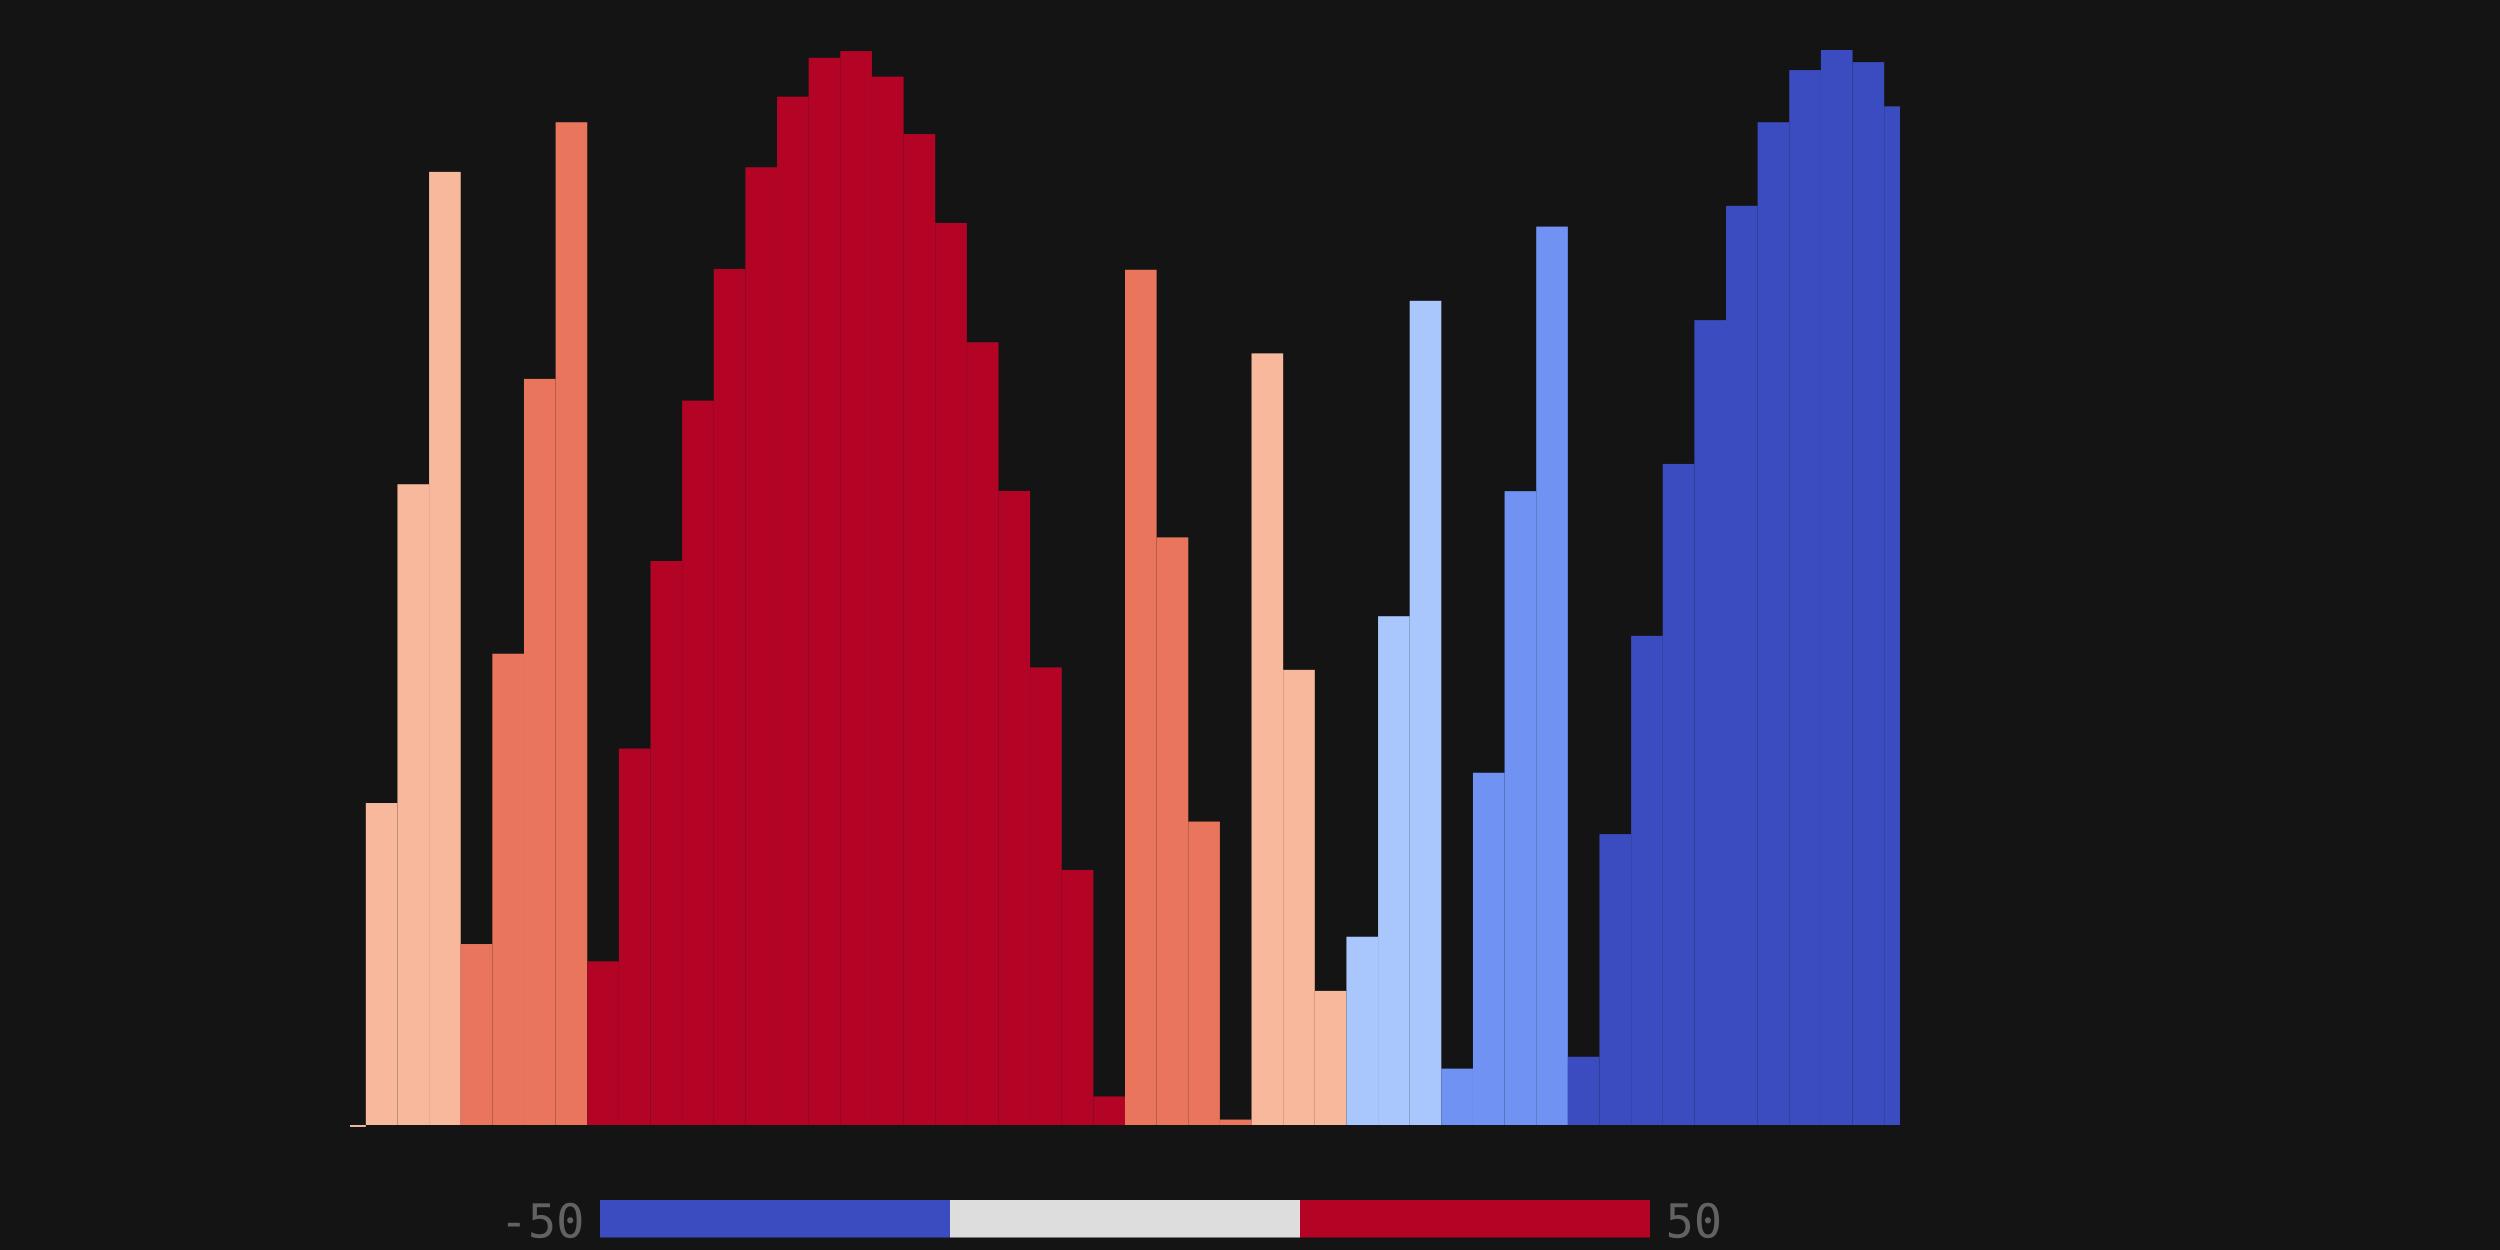
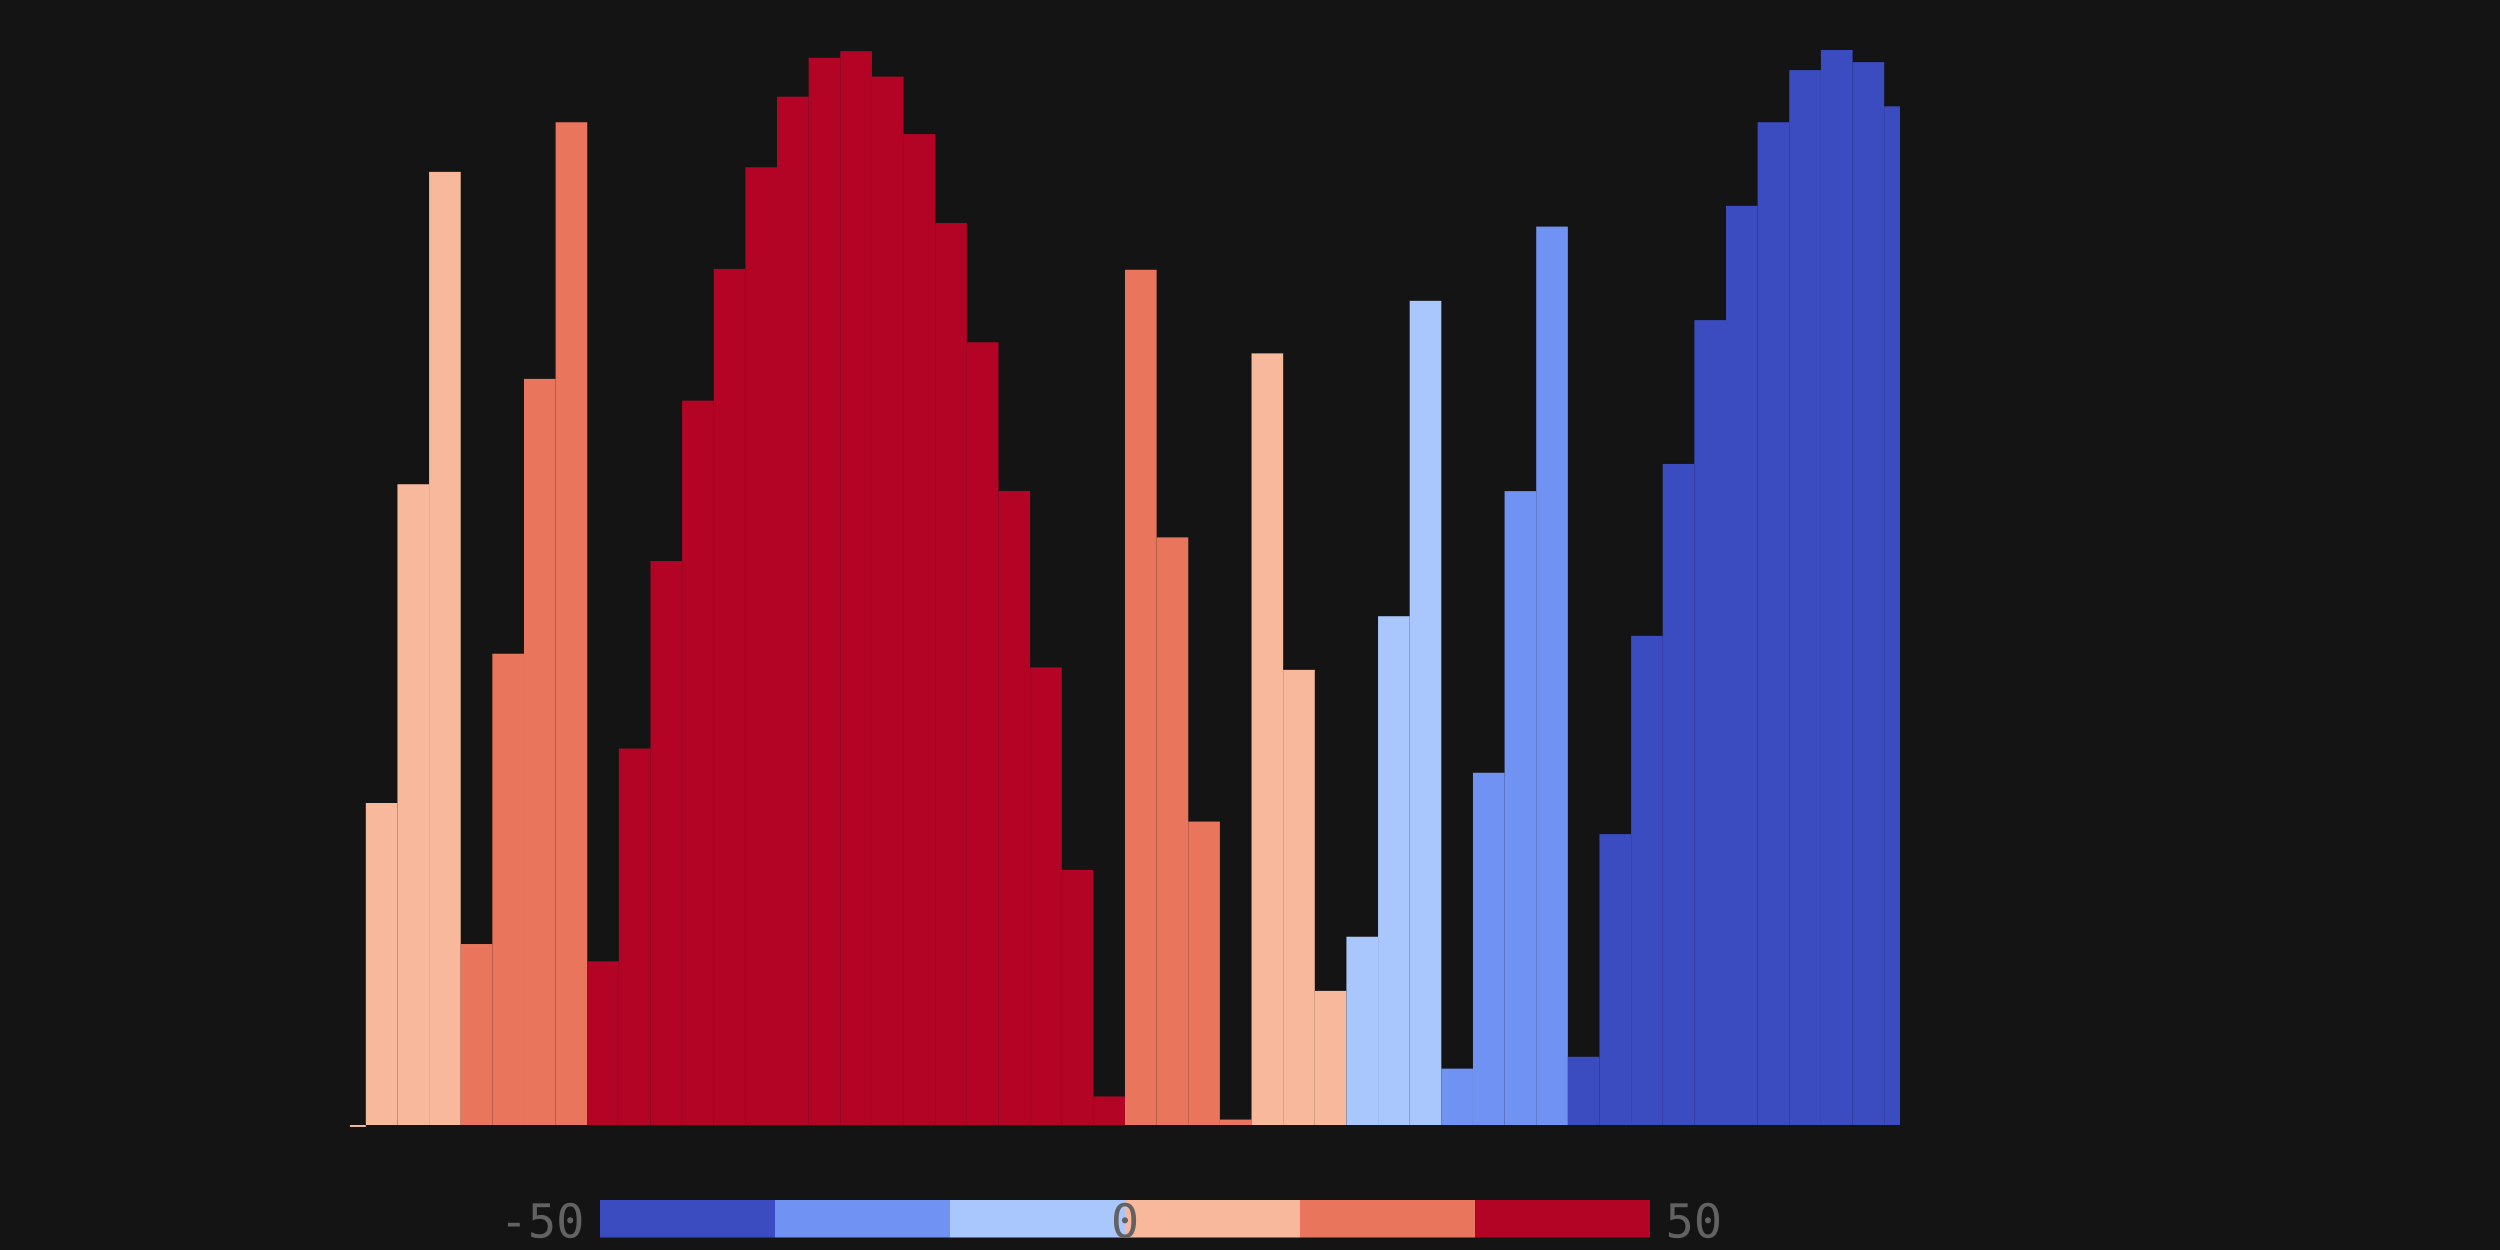
<svg xmlns="http://www.w3.org/2000/svg" viewBox="0 0 640 320" width="640" height="320">
  <rect width="100%" height="100%" fill="#141414" />
  <text x="149.6" y="316.8" text-anchor="end" font-size="12" font-family="monospace" fill="#626262">-50</text>
-   <rect x="153.6" y="307.2" width="89.6" height="9.6" fill="#3b4cc0" />
-   <rect x="243.2" y="307.2" width="89.6" height="9.6" fill="#dddddd" />
-   <rect x="332.8" y="307.2" width="89.6" height="9.6" fill="#b40426" />
+   <rect x="153.6" y="307.2" width="44.8" height="9.6" fill="#3b4cc0" />
+   <rect x="198.4" y="307.2" width="44.8" height="9.6" fill="#7093f3" />
+   <rect x="243.2" y="307.2" width="44.8" height="9.6" fill="#aac7fd" />
+   <rect x="288" y="307.2" width="44.8" height="9.6" fill="#f7b89c" />
+   <rect x="332.8" y="307.2" width="44.8" height="9.6" fill="#e8755c" />
+   <rect x="377.6" y="307.2" width="44.8" height="9.6" fill="#b40426" />
  <text x="426.4" y="316.8" text-anchor="start" font-size="12" font-family="monospace" fill="#626262">50</text>
+   <text x="288" y="316.8" text-anchor="middle" font-size="12" font-family="monospace" fill="#626262">0</text>
  <rect x="89.6" y="288" width="4.049" height="0.5" fill="#f7b89c" />
  <rect x="93.649" y="205.571" width="8.098" height="82.429" fill="#f7b89c" />
  <rect x="101.747" y="123.966" width="8.098" height="164.034" fill="#f7b89c" />
  <rect x="109.845" y="44" width="8.098" height="244" fill="#f7b89c" />
  <rect x="117.943" y="241.672" width="8.098" height="46.328" fill="#e8755c" />
  <rect x="126.041" y="167.356" width="8.098" height="120.644" fill="#e8755c" />
  <rect x="134.139" y="96.995" width="8.098" height="191.005" fill="#e8755c" />
  <rect x="142.237" y="31.293" width="8.098" height="256.707" fill="#e8755c" />
  <rect x="150.335" y="246.105" width="8.098" height="41.895" fill="#b40426" />
  <rect x="158.433" y="191.636" width="8.098" height="96.364" fill="#b40426" />
  <rect x="166.531" y="143.628" width="8.098" height="144.372" fill="#b40426" />
  <rect x="174.629" y="102.563" width="8.098" height="185.437" fill="#b40426" />
  <rect x="182.727" y="68.849" width="8.098" height="219.151" fill="#b40426" />
  <rect x="190.824" y="42.825" width="8.098" height="245.175" fill="#b40426" />
  <rect x="198.922" y="24.75" width="8.098" height="263.25" fill="#b40426" />
  <rect x="207.02" y="14.805" width="8.098" height="273.195" fill="#b40426" />
  <rect x="215.118" y="13.089" width="8.098" height="274.911" fill="#b40426" />
  <rect x="223.216" y="19.619" width="8.098" height="268.381" fill="#b40426" />
  <rect x="231.314" y="34.33" width="8.098" height="253.67" fill="#b40426" />
  <rect x="239.412" y="57.075" width="8.098" height="230.925" fill="#b40426" />
  <rect x="247.51" y="87.626" width="8.098" height="200.374" fill="#b40426" />
  <rect x="255.608" y="125.68" width="8.098" height="162.32" fill="#b40426" />
  <rect x="263.706" y="170.854" width="8.098" height="117.146" fill="#b40426" />
  <rect x="271.804" y="222.699" width="8.098" height="65.301" fill="#b40426" />
  <rect x="279.902" y="280.695" width="8.098" height="7.305" fill="#b40426" />
  <rect x="288" y="69.063" width="8.098" height="218.937" fill="#e8755c" />
  <rect x="296.098" y="137.569" width="8.098" height="150.431" fill="#e8755c" />
  <rect x="304.196" y="210.328" width="8.098" height="77.672" fill="#e8755c" />
  <rect x="312.294" y="286.613" width="8.098" height="1.387" fill="#e8755c" />
  <rect x="320.392" y="90.461" width="8.098" height="197.539" fill="#f7b89c" />
  <rect x="328.49" y="171.482" width="8.098" height="116.518" fill="#f7b89c" />
  <rect x="336.588" y="253.668" width="8.098" height="34.332" fill="#f7b89c" />
  <rect x="344.686" y="239.803" width="8.098" height="48.197" fill="#aac7fd" />
  <rect x="352.784" y="157.755" width="8.098" height="130.245" fill="#aac7fd" />
  <rect x="360.882" y="77.009" width="8.098" height="210.991" fill="#aac7fd" />
  <rect x="368.98" y="273.571" width="8.098" height="14.429" fill="#7093f3" />
  <rect x="377.078" y="197.827" width="8.098" height="90.173" fill="#7093f3" />
  <rect x="385.176" y="125.734" width="8.098" height="162.266" fill="#7093f3" />
  <rect x="393.273" y="58.011" width="8.098" height="229.989" fill="#7093f3" />
  <rect x="401.371" y="270.537" width="8.098" height="17.463" fill="#3b4cc0" />
  <rect x="409.469" y="213.536" width="8.098" height="74.464" fill="#3b4cc0" />
  <rect x="417.567" y="162.779" width="8.098" height="125.221" fill="#3b4cc0" />
  <rect x="425.665" y="118.772" width="8.098" height="169.228" fill="#3b4cc0" />
  <rect x="433.763" y="81.955" width="8.098" height="206.045" fill="#3b4cc0" />
  <rect x="441.861" y="52.697" width="8.098" height="235.303" fill="#3b4cc0" />
  <rect x="449.959" y="31.289" width="8.098" height="256.711" fill="#3b4cc0" />
  <rect x="458.057" y="17.946" width="8.098" height="270.054" fill="#3b4cc0" />
  <rect x="466.155" y="12.8" width="8.098" height="275.2" fill="#3b4cc0" />
  <rect x="474.253" y="15.903" width="8.098" height="272.097" fill="#3b4cc0" />
  <rect x="482.351" y="27.225" width="4.049" height="260.775" fill="#3b4cc0" />
</svg>
